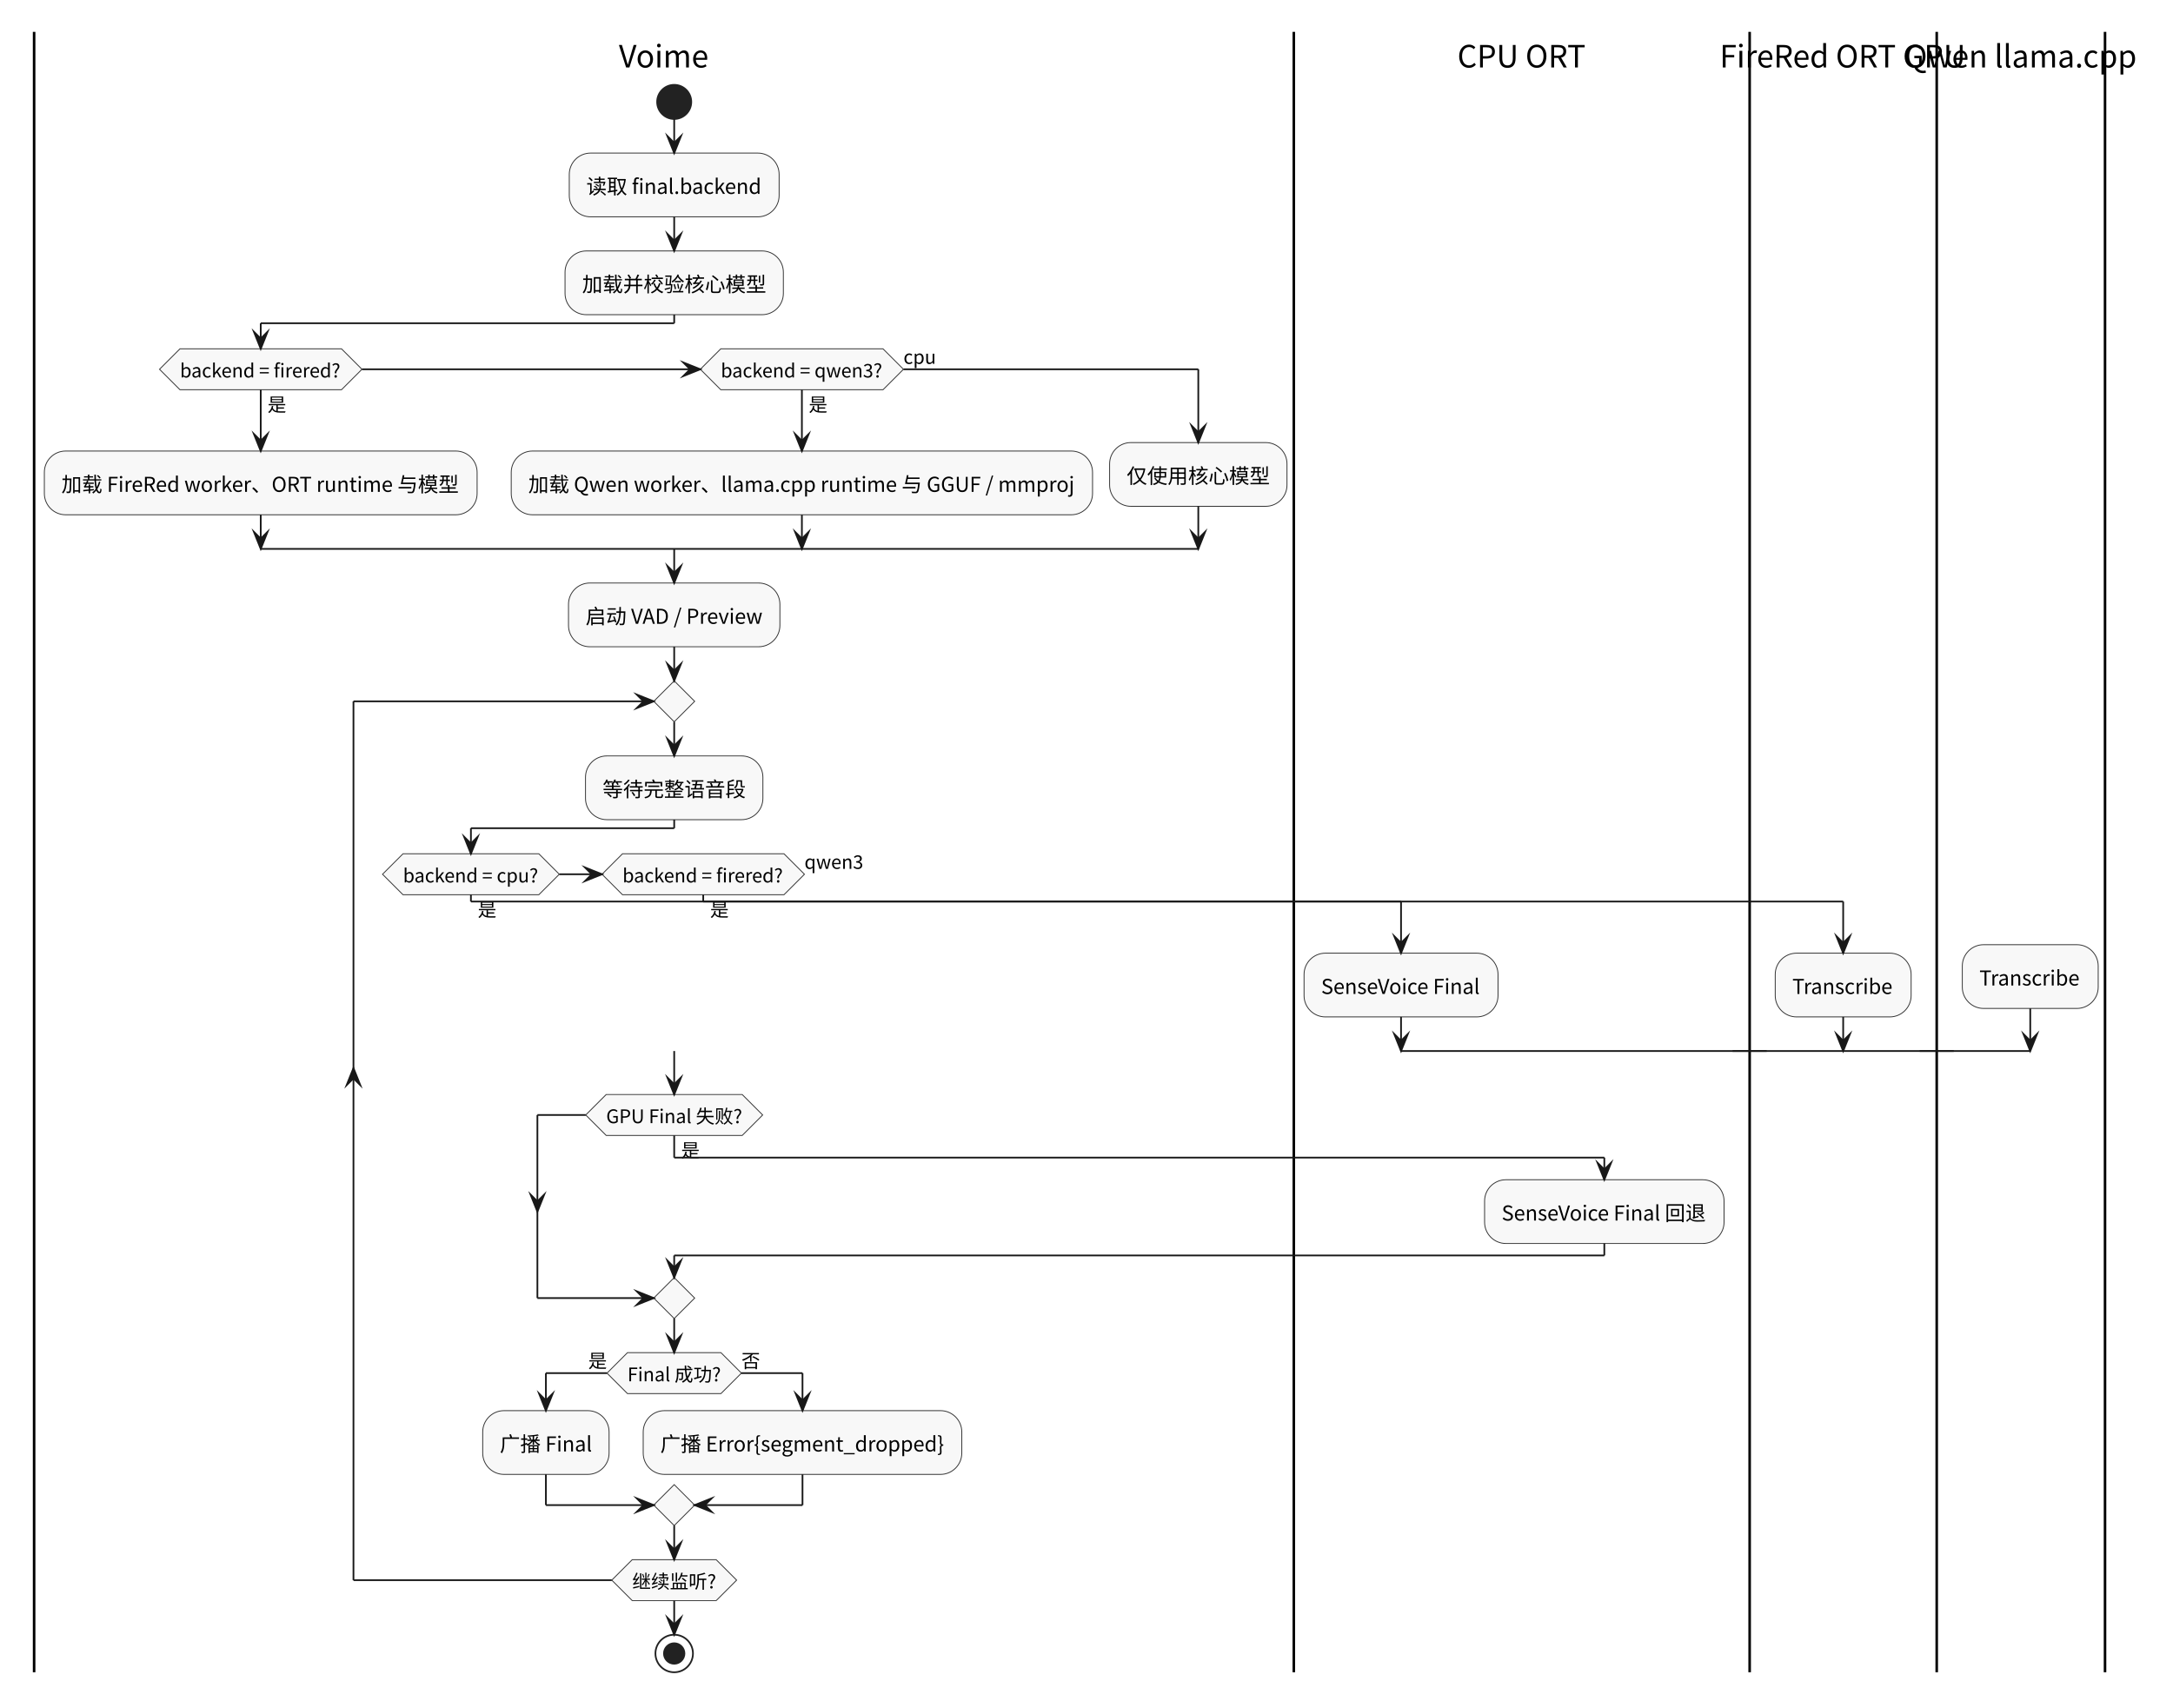
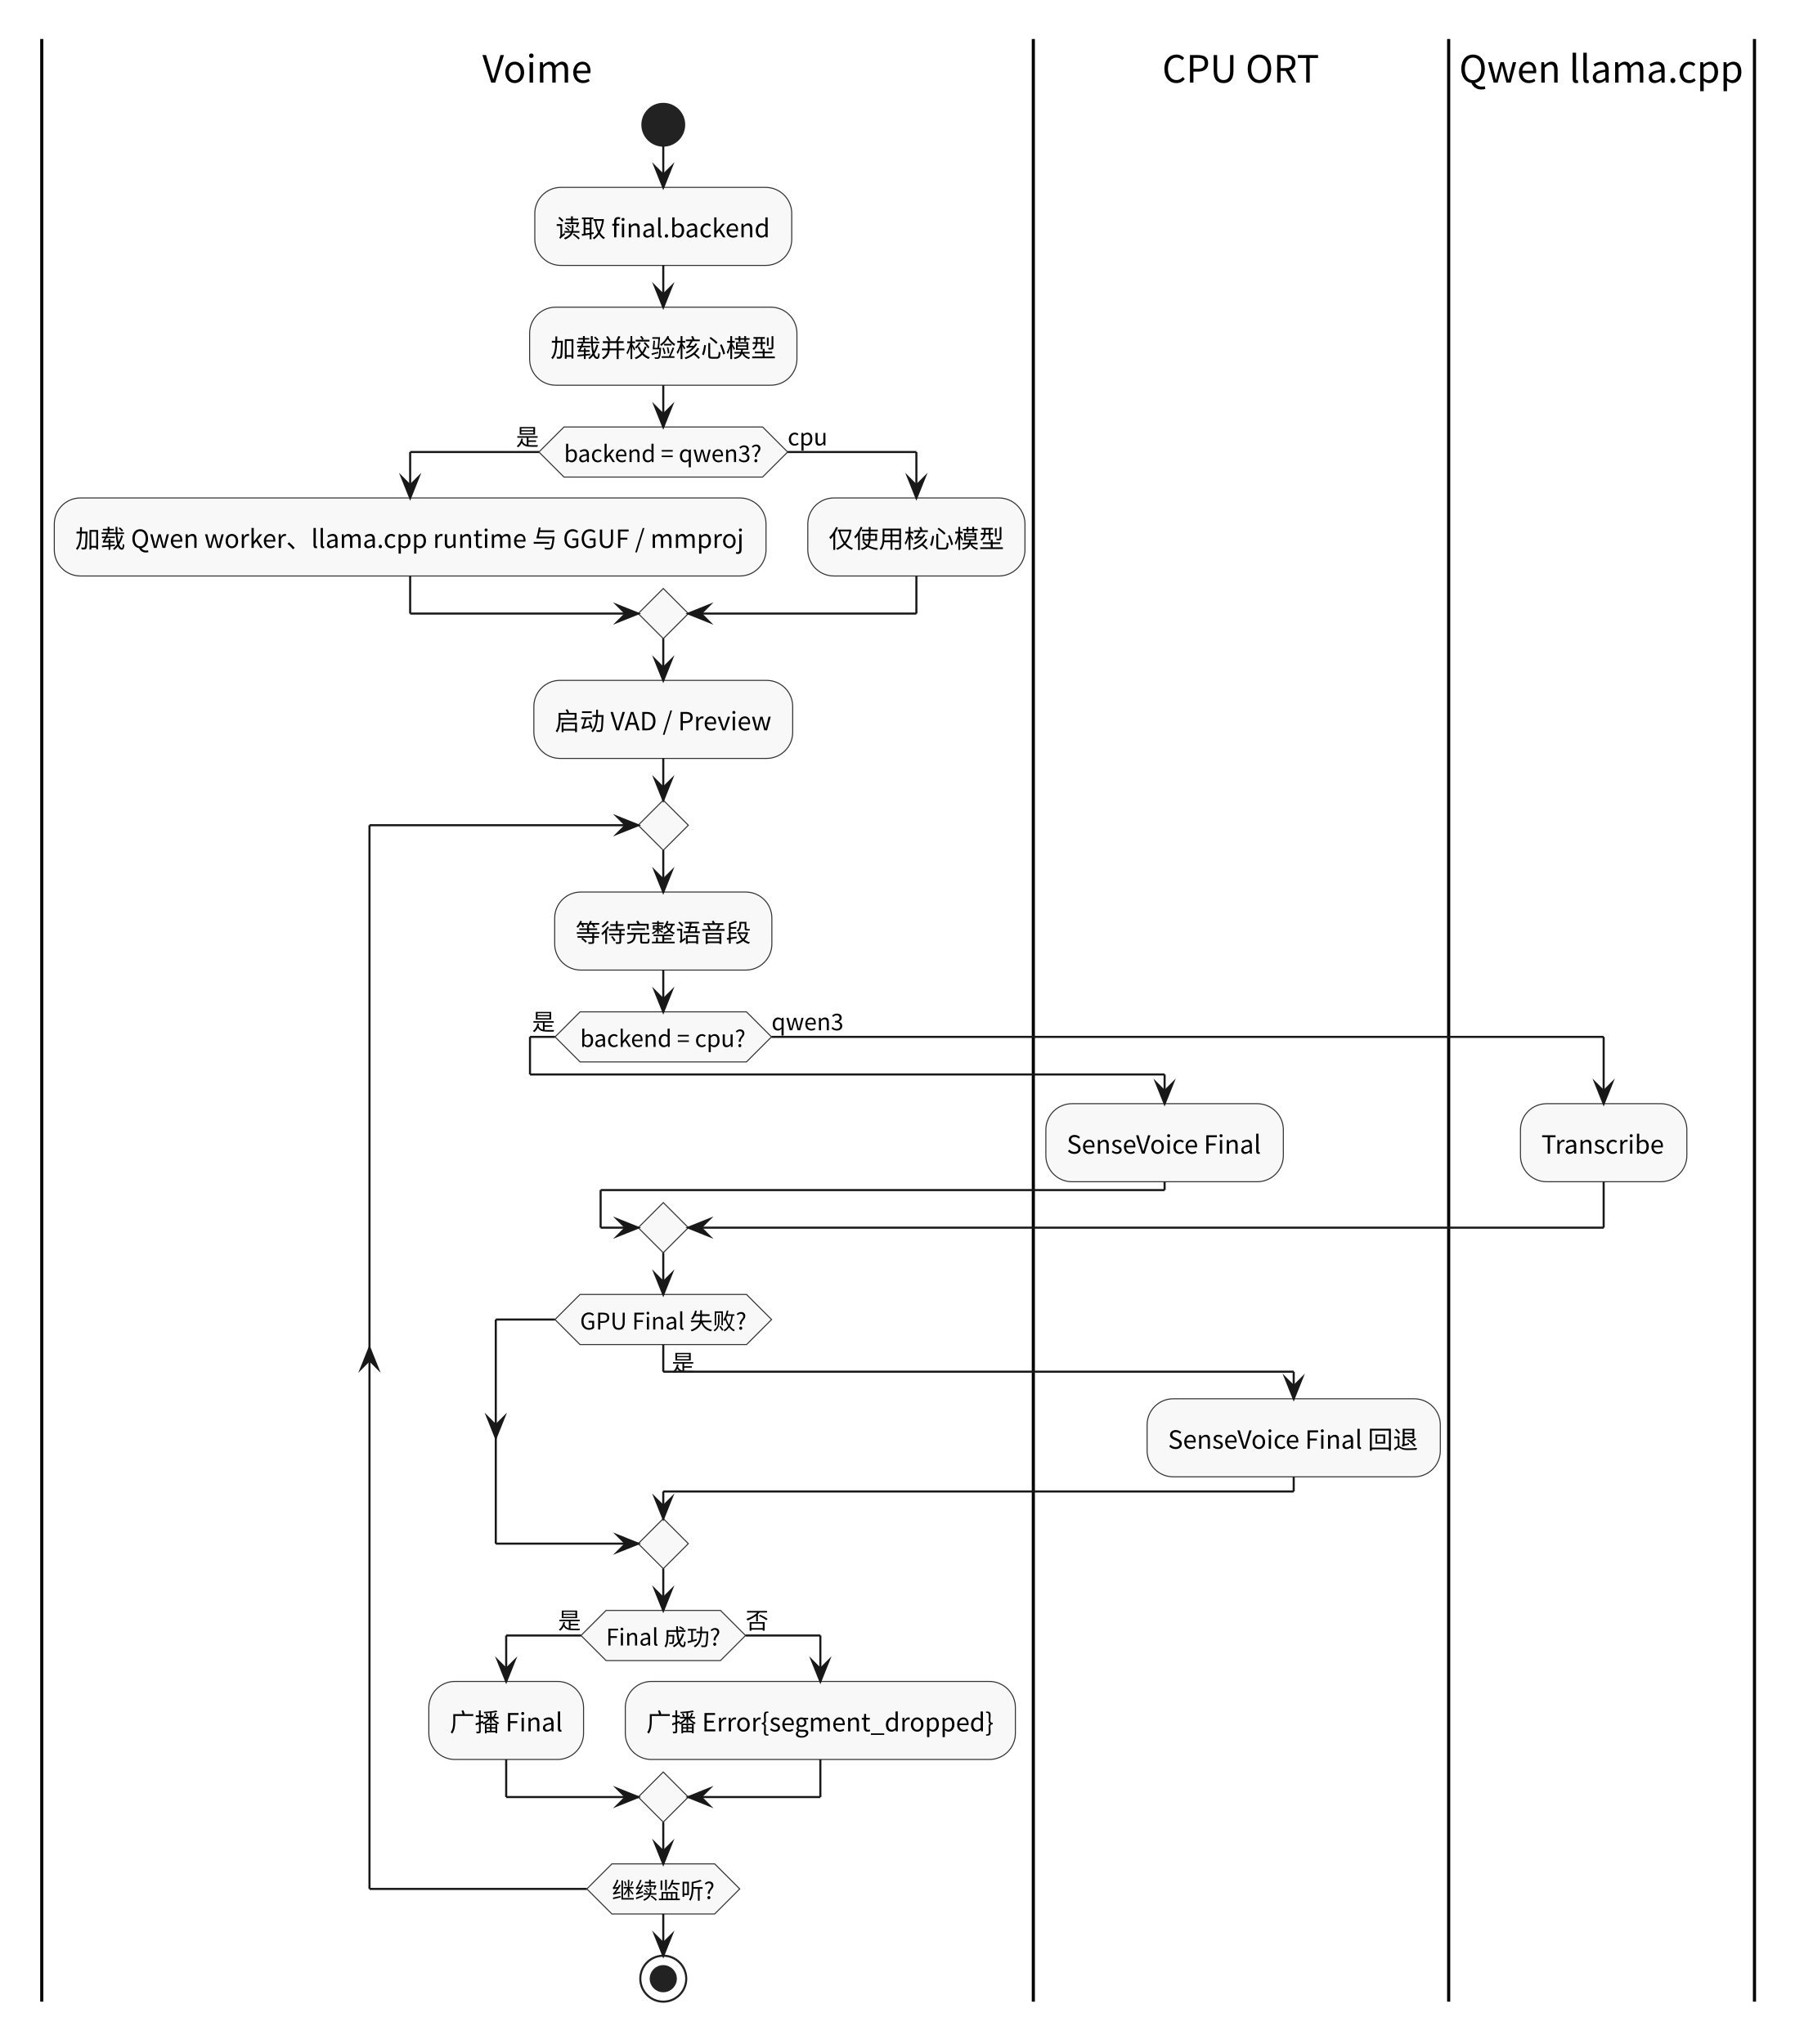
- <svg xmlns="http://www.w3.org/2000/svg" version="1.1" data-diagram-type="ACTIVITY" style="width:1274px;height:1001px;background:#FFFFFF;" width="1274px" height="1001px" viewBox="0 0 1274 1001" zoomAndPan="magnify" preserveAspectRatio="none" contentStyleType="text/css">
+ <svg xmlns="http://www.w3.org/2000/svg" version="1.1" data-diagram-type="ACTIVITY" style="width:868px;height:979px;background:#FFFFFF;" width="868px" height="979px" viewBox="0 0 868 979" zoomAndPan="magnify" preserveAspectRatio="none" contentStyleType="text/css">
  <defs />
  <g font-family="sans-serif" lengthAdjust="spacing">
-     <rect x="20" y="18.684" width="1215.164" height="26.064" fill="none" style="stroke:none;" />
-     <ellipse cx="395.274" cy="59.748" rx="10" ry="10" fill="#222" style="stroke:#222;stroke-width:1;" />
-     <rect x="333.758" y="89.748" width="123.033" height="37.376" fill="#F8F8F8" style="stroke:#333;stroke-width:0.5;" rx="12.5" ry="12.5" />
-     <text x="343.758" y="113.668" fill="#000" font-size="12" textLength="103.033" font-family="'Noto Sans CJK SC'">读取 final.backend</text>
-     <rect x="331.274" y="147.124" width="128.001" height="37.376" fill="#F8F8F8" style="stroke:#333;stroke-width:0.5;" rx="12.5" ry="12.5" />
-     <text x="341.274" y="171.044" fill="#000" font-size="12" textLength="108.001" font-family="'Noto Sans CJK SC'">加载并校验核心模型</text>
-     <polygon points="105.519,204.5,200.206,204.5,212.206,216.5,200.206,228.5,105.519,228.5,93.519,216.5,105.519,204.5" fill="#F8F8F8" style="stroke:#333;stroke-width:0.5;stroke-linejoin:miter;stroke-miterlimit:10;" />
-     <text x="156.863" y="241.26" fill="#000" font-size="11" font-family="'Noto Sans CJK SC'">是</text>
-     <text x="105.519" y="221.296" fill="#000" font-size="11" textLength="94.687" font-family="'Noto Sans CJK SC'">backend = firered?</text>
-     <rect x="26" y="264.428" width="253.726" height="37.376" fill="#F8F8F8" style="stroke:#333;stroke-width:0.5;" rx="12.5" ry="12.5" />
-     <text x="36" y="288.348" fill="#000" font-size="12" textLength="233.726" font-family="'Noto Sans CJK SC'">加载 FireRed worker、ORT runtime 与模型</text>
-     <polygon points="422.59,204.5,517.684,204.5,529.684,216.5,517.684,228.5,422.59,228.5,410.59,216.5,422.59,204.5" fill="#F8F8F8" style="stroke:#333;stroke-width:0.5;stroke-linejoin:miter;stroke-miterlimit:10;" />
-     <text x="474.137" y="241.26" fill="#000" font-size="11" font-family="'Noto Sans CJK SC'">是</text>
-     <text x="422.59" y="221.296" fill="#000" font-size="11" textLength="95.094" font-family="'Noto Sans CJK SC'">backend = qwen3?</text>
-     <text x="529.684" y="213.332" fill="#000" font-size="11" textLength="19.107" font-family="'Noto Sans CJK SC'">cpu</text>
-     <rect x="299.726" y="264.428" width="340.822" height="37.376" fill="#F8F8F8" style="stroke:#333;stroke-width:0.5;" rx="12.5" ry="12.5" />
-     <text x="309.726" y="288.348" fill="#000" font-size="12" textLength="320.822" font-family="'Noto Sans CJK SC'">加载 Qwen worker、llama.cpp runtime 与 GGUF / mmproj</text>
-     <rect x="650.548" y="259.464" width="104.001" height="37.376" fill="#F8F8F8" style="stroke:#333;stroke-width:0.5;" rx="12.5" ry="12.5" />
-     <text x="660.548" y="283.384" fill="#000" font-size="12" textLength="84.001" font-family="'Noto Sans CJK SC'">仅使用核心模型</text>
-     <rect x="333.302" y="341.804" width="123.945" height="37.376" fill="#F8F8F8" style="stroke:#333;stroke-width:0.5;" rx="12.5" ry="12.5" />
-     <text x="343.302" y="365.724" fill="#000" font-size="12" textLength="103.945" font-family="'Noto Sans CJK SC'">启动 VAD / Preview</text>
-     <rect x="343.274" y="443.18" width="104.001" height="37.376" fill="#F8F8F8" style="stroke:#333;stroke-width:0.5;" rx="12.5" ry="12.5" />
-     <text x="353.274" y="467.1" fill="#000" font-size="12" textLength="84.001" font-family="'Noto Sans CJK SC'">等待完整语音段</text>
-     <polygon points="236.267,500.556,315.918,500.556,327.918,512.556,315.918,524.556,236.267,524.556,224.267,512.556,236.267,500.556" fill="#F8F8F8" style="stroke:#333;stroke-width:0.5;stroke-linejoin:miter;stroke-miterlimit:10;" />
-     <text x="280.092" y="537.316" fill="#000" font-size="11" font-family="'Noto Sans CJK SC'">是</text>
-     <text x="236.267" y="517.352" fill="#000" font-size="11" textLength="79.65" font-family="'Noto Sans CJK SC'">backend = cpu?</text>
-     <polygon points="364.953,500.556,459.64,500.556,471.64,512.556,459.64,524.556,364.953,524.556,352.953,512.556,364.953,500.556" fill="#F8F8F8" style="stroke:#333;stroke-width:0.5;stroke-linejoin:miter;stroke-miterlimit:10;" />
-     <text x="416.296" y="537.316" fill="#000" font-size="11" font-family="'Noto Sans CJK SC'">是</text>
-     <text x="364.953" y="517.352" fill="#000" font-size="11" textLength="94.687" font-family="'Noto Sans CJK SC'">backend = firered?</text>
-     <text x="471.64" y="509.388" fill="#000" font-size="11" textLength="34.551" font-family="'Noto Sans CJK SC'">qwen3</text>
-     <polygon points="355.405,641.692,435.144,641.692,447.144,653.692,435.144,665.692,355.405,665.692,343.405,653.692,355.405,641.692" fill="#F8F8F8" style="stroke:#333;stroke-width:0.5;stroke-linejoin:miter;stroke-miterlimit:10;" />
-     <text x="399.274" y="678.452" fill="#000" font-size="11" font-family="'Noto Sans CJK SC'">是</text>
-     <text x="355.405" y="658.488" fill="#000" font-size="11" textLength="79.738" font-family="'Noto Sans CJK SC'">GPU Final 失败?</text>
-     <polygon points="395.274,749.032,407.274,761.032,395.274,773.032,383.274,761.032,395.274,749.032" fill="#F8F8F8" style="stroke:#333;stroke-width:0.5;stroke-linejoin:miter;stroke-miterlimit:10;" />
-     <polygon points="367.874,793.032,422.675,793.032,434.675,805.032,422.675,817.032,367.874,817.032,355.874,805.032,367.874,793.032" fill="#F8F8F8" style="stroke:#333;stroke-width:0.5;stroke-linejoin:miter;stroke-miterlimit:10;" />
-     <text x="367.874" y="809.828" fill="#000" font-size="11" textLength="54.802" font-family="'Noto Sans CJK SC'">Final 成功?</text>
-     <text x="344.874" y="801.864" fill="#000" font-size="11" font-family="'Noto Sans CJK SC'">是</text>
-     <text x="434.675" y="801.864" fill="#000" font-size="11" font-family="'Noto Sans CJK SC'">否</text>
-     <rect x="283.005" y="827.032" width="74.096" height="37.376" fill="#F8F8F8" style="stroke:#333;stroke-width:0.5;" rx="12.5" ry="12.5" />
-     <text x="293.005" y="850.952" fill="#000" font-size="12" textLength="54.096" font-family="'Noto Sans CJK SC'">广播 Final</text>
-     <rect x="377.101" y="827.032" width="186.789" height="37.376" fill="#F8F8F8" style="stroke:#333;stroke-width:0.5;" rx="12.5" ry="12.5" />
-     <text x="387.101" y="850.952" fill="#000" font-size="12" textLength="166.789" font-family="'Noto Sans CJK SC'">广播 Error{segment_dropped}</text>
-     <polygon points="395.274,870.409,407.274,882.409,395.274,894.409,383.274,882.409,395.274,870.409" fill="#F8F8F8" style="stroke:#333;stroke-width:0.5;stroke-linejoin:miter;stroke-miterlimit:10;" />
-     <polygon points="395.274,399.18,407.274,411.18,395.274,423.18,383.274,411.18,395.274,399.18" fill="#F8F8F8" style="stroke:#333;stroke-width:0.5;stroke-linejoin:miter;stroke-miterlimit:10;" />
-     <polygon points="370.667,914.409,419.881,914.409,431.881,926.409,419.881,938.409,370.667,938.409,358.667,926.409,370.667,914.409" fill="#F8F8F8" style="stroke:#333;stroke-width:0.5;stroke-linejoin:miter;stroke-miterlimit:10;" />
-     <text x="370.667" y="931.204" fill="#000" font-size="11" textLength="49.214" font-family="'Noto Sans CJK SC'">继续监听?</text>
-     <ellipse cx="395.274" cy="969.409" rx="11" ry="11" fill="none" style="stroke:#222;stroke-width:1;" />
-     <ellipse cx="395.274" cy="969.409" rx="6" ry="6" fill="#222" style="stroke:#222;stroke-width:1;" />
-     <line x1="20" y1="18.684" x2="20" y2="980.409" style="stroke:#000;stroke-width:1.5;" />
-     <rect x="764.549" y="558.816" width="113.721" height="37.376" fill="#F8F8F8" style="stroke:#333;stroke-width:0.5;" rx="12.5" ry="12.5" />
-     <text x="774.549" y="582.736" fill="#000" font-size="12" textLength="93.721" font-family="'Noto Sans CJK SC'">SenseVoice Final</text>
-     <rect x="870.386" y="691.656" width="140.409" height="37.376" fill="#F8F8F8" style="stroke:#333;stroke-width:0.5;" rx="12.5" ry="12.5" />
-     <text x="880.386" y="715.576" fill="#000" font-size="12" textLength="120.409" font-family="'Noto Sans CJK SC'">SenseVoice Final 回退</text>
-     <line x1="758.549" y1="18.684" x2="758.549" y2="980.409" style="stroke:#000;stroke-width:1.5;" />
-     <rect x="1040.795" y="558.816" width="79.676" height="37.376" fill="#F8F8F8" style="stroke:#333;stroke-width:0.5;" rx="12.5" ry="12.5" />
-     <text x="1050.795" y="582.736" fill="#000" font-size="12" textLength="59.676" font-family="'Noto Sans CJK SC'">Transcribe</text>
-     <line x1="1025.795" y1="18.684" x2="1025.795" y2="980.409" style="stroke:#000;stroke-width:1.5;" />
-     <rect x="1150.472" y="553.852" width="79.676" height="37.376" fill="#F8F8F8" style="stroke:#333;stroke-width:0.5;" rx="12.5" ry="12.5" />
-     <text x="1160.472" y="577.772" fill="#000" font-size="12" textLength="59.676" font-family="'Noto Sans CJK SC'">Transcribe</text>
-     <line x1="1135.472" y1="18.684" x2="1135.472" y2="980.409" style="stroke:#000;stroke-width:1.5;" />
-     <line x1="1234.148" y1="18.684" x2="1234.148" y2="980.409" style="stroke:#000;stroke-width:1.5;" />
-     <line x1="395.274" y1="69.748" x2="395.274" y2="89.748" style="stroke:#181818;stroke-width:1;" />
-     <polygon points="391.274,79.748,395.274,89.748,399.274,79.748,395.274,83.748" fill="#181818" style="stroke:#181818;stroke-width:1;stroke-linejoin:miter;stroke-miterlimit:10;" />
-     <line x1="395.274" y1="127.124" x2="395.274" y2="147.124" style="stroke:#181818;stroke-width:1;" />
-     <polygon points="391.274,137.124,395.274,147.124,399.274,137.124,395.274,141.124" fill="#181818" style="stroke:#181818;stroke-width:1;stroke-linejoin:miter;stroke-miterlimit:10;" />
-     <line x1="152.863" y1="228.5" x2="152.863" y2="264.428" style="stroke:#181818;stroke-width:1;" />
-     <polygon points="148.863,254.428,152.863,264.428,156.863,254.428,152.863,258.428" fill="#181818" style="stroke:#181818;stroke-width:1;stroke-linejoin:miter;stroke-miterlimit:10;" />
-     <line x1="152.863" y1="301.804" x2="152.863" y2="321.804" style="stroke:#181818;stroke-width:1;" />
-     <polygon points="148.863,311.804,152.863,321.804,156.863,311.804,152.863,315.804" fill="#181818" style="stroke:#181818;stroke-width:1;stroke-linejoin:miter;stroke-miterlimit:10;" />
-     <line x1="470.137" y1="228.5" x2="470.137" y2="264.428" style="stroke:#181818;stroke-width:1;" />
-     <polygon points="466.137,254.428,470.137,264.428,474.137,254.428,470.137,258.428" fill="#181818" style="stroke:#181818;stroke-width:1;stroke-linejoin:miter;stroke-miterlimit:10;" />
-     <line x1="470.137" y1="301.804" x2="470.137" y2="321.804" style="stroke:#181818;stroke-width:1;" />
-     <polygon points="466.137,311.804,470.137,321.804,474.137,311.804,470.137,315.804" fill="#181818" style="stroke:#181818;stroke-width:1;stroke-linejoin:miter;stroke-miterlimit:10;" />
-     <line x1="212.206" y1="216.5" x2="410.59" y2="216.5" style="stroke:#181818;stroke-width:1;" />
-     <polygon points="400.59,212.5,410.59,216.5,400.59,220.5,404.59,216.5" fill="#181818" style="stroke:#181818;stroke-width:1;stroke-linejoin:miter;stroke-miterlimit:10;" />
-     <line x1="395.274" y1="184.5" x2="395.274" y2="189.5" style="stroke:#181818;stroke-width:1;" />
-     <line x1="395.274" y1="189.5" x2="152.863" y2="189.5" style="stroke:#181818;stroke-width:1;" />
-     <line x1="152.863" y1="189.5" x2="152.863" y2="204.5" style="stroke:#181818;stroke-width:1;" />
-     <polygon points="148.863,194.5,152.863,204.5,156.863,194.5,152.863,198.5" fill="#181818" style="stroke:#181818;stroke-width:1;stroke-linejoin:miter;stroke-miterlimit:10;" />
-     <line x1="529.684" y1="216.5" x2="702.548" y2="216.5" style="stroke:#181818;stroke-width:1;" />
-     <line x1="702.548" y1="216.5" x2="702.548" y2="259.464" style="stroke:#181818;stroke-width:1;" />
-     <polygon points="698.548,249.464,702.548,259.464,706.548,249.464,702.548,253.464" fill="#181818" style="stroke:#181818;stroke-width:1;stroke-linejoin:miter;stroke-miterlimit:10;" />
-     <line x1="702.548" y1="296.84" x2="702.548" y2="321.804" style="stroke:#181818;stroke-width:1;" />
-     <polygon points="698.548,311.804,702.548,321.804,706.548,311.804,702.548,315.804" fill="#181818" style="stroke:#181818;stroke-width:1;stroke-linejoin:miter;stroke-miterlimit:10;" />
-     <line x1="152.863" y1="321.804" x2="702.548" y2="321.804" style="stroke:#181818;stroke-width:1;" />
-     <line x1="395.274" y1="321.804" x2="395.274" y2="341.804" style="stroke:#181818;stroke-width:1;" />
-     <polygon points="391.274,331.804,395.274,341.804,399.274,331.804,395.274,335.804" fill="#181818" style="stroke:#181818;stroke-width:1;stroke-linejoin:miter;stroke-miterlimit:10;" />
-     <line x1="327.918" y1="512.556" x2="352.953" y2="512.556" style="stroke:#181818;stroke-width:1;" />
-     <polygon points="342.953,508.556,352.953,512.556,342.953,516.556,346.953,512.556" fill="#181818" style="stroke:#181818;stroke-width:1;stroke-linejoin:miter;stroke-miterlimit:10;" />
-     <line x1="395.274" y1="480.556" x2="395.274" y2="485.556" style="stroke:#181818;stroke-width:1;" />
-     <line x1="395.274" y1="485.556" x2="276.092" y2="485.556" style="stroke:#181818;stroke-width:1;" />
-     <line x1="276.092" y1="485.556" x2="276.092" y2="500.556" style="stroke:#181818;stroke-width:1;" />
-     <polygon points="272.092,490.556,276.092,500.556,280.092,490.556,276.092,494.556" fill="#181818" style="stroke:#181818;stroke-width:1;stroke-linejoin:miter;stroke-miterlimit:10;" />
-     <line x1="343.405" y1="653.692" x2="315.07" y2="653.692" style="stroke:#181818;stroke-width:1;" />
-     <polygon points="311.07,700.344,315.07,710.344,319.07,700.344,315.07,704.344" fill="#181818" style="stroke:#181818;stroke-width:1;stroke-linejoin:miter;stroke-miterlimit:10;" />
-     <line x1="315.07" y1="653.692" x2="315.07" y2="761.032" style="stroke:#181818;stroke-width:1;" />
-     <line x1="315.07" y1="761.032" x2="383.274" y2="761.032" style="stroke:#181818;stroke-width:1;" />
-     <polygon points="373.274,757.032,383.274,761.032,373.274,765.032,377.274,761.032" fill="#181818" style="stroke:#181818;stroke-width:1;stroke-linejoin:miter;stroke-miterlimit:10;" />
-     <line x1="395.274" y1="616.192" x2="395.274" y2="641.692" style="stroke:#181818;stroke-width:1;" />
-     <polygon points="391.274,631.692,395.274,641.692,399.274,631.692,395.274,635.692" fill="#181818" style="stroke:#181818;stroke-width:1;stroke-linejoin:miter;stroke-miterlimit:10;" />
-     <line x1="355.874" y1="805.032" x2="320.053" y2="805.032" style="stroke:#181818;stroke-width:1;" />
-     <line x1="320.053" y1="805.032" x2="320.053" y2="827.032" style="stroke:#181818;stroke-width:1;" />
-     <polygon points="316.053,817.032,320.053,827.032,324.053,817.032,320.053,821.032" fill="#181818" style="stroke:#181818;stroke-width:1;stroke-linejoin:miter;stroke-miterlimit:10;" />
-     <line x1="434.675" y1="805.032" x2="470.496" y2="805.032" style="stroke:#181818;stroke-width:1;" />
-     <line x1="470.496" y1="805.032" x2="470.496" y2="827.032" style="stroke:#181818;stroke-width:1;" />
-     <polygon points="466.496,817.032,470.496,827.032,474.496,817.032,470.496,821.032" fill="#181818" style="stroke:#181818;stroke-width:1;stroke-linejoin:miter;stroke-miterlimit:10;" />
-     <line x1="320.053" y1="864.409" x2="320.053" y2="882.409" style="stroke:#181818;stroke-width:1;" />
-     <line x1="320.053" y1="882.409" x2="383.274" y2="882.409" style="stroke:#181818;stroke-width:1;" />
-     <polygon points="373.274,878.409,383.274,882.409,373.274,886.409,377.274,882.409" fill="#181818" style="stroke:#181818;stroke-width:1;stroke-linejoin:miter;stroke-miterlimit:10;" />
-     <line x1="470.496" y1="864.409" x2="470.496" y2="882.409" style="stroke:#181818;stroke-width:1;" />
-     <line x1="470.496" y1="882.409" x2="407.274" y2="882.409" style="stroke:#181818;stroke-width:1;" />
-     <polygon points="417.274,878.409,407.274,882.409,417.274,886.409,413.274,882.409" fill="#181818" style="stroke:#181818;stroke-width:1;stroke-linejoin:miter;stroke-miterlimit:10;" />
-     <line x1="395.274" y1="773.032" x2="395.274" y2="793.032" style="stroke:#181818;stroke-width:1;" />
-     <polygon points="391.274,783.032,395.274,793.032,399.274,783.032,395.274,787.032" fill="#181818" style="stroke:#181818;stroke-width:1;stroke-linejoin:miter;stroke-miterlimit:10;" />
-     <line x1="395.274" y1="423.18" x2="395.274" y2="443.18" style="stroke:#181818;stroke-width:1;" />
-     <polygon points="391.274,433.18,395.274,443.18,399.274,433.18,395.274,437.18" fill="#181818" style="stroke:#181818;stroke-width:1;stroke-linejoin:miter;stroke-miterlimit:10;" />
-     <line x1="358.667" y1="926.409" x2="207.232" y2="926.409" style="stroke:#181818;stroke-width:1;" />
-     <polygon points="203.232,636.192,207.232,626.192,211.232,636.192,207.232,632.192" fill="#181818" style="stroke:#181818;stroke-width:1;stroke-linejoin:miter;stroke-miterlimit:10;" />
-     <line x1="207.232" y1="411.18" x2="207.232" y2="926.409" style="stroke:#181818;stroke-width:1;" />
-     <line x1="207.232" y1="411.18" x2="383.274" y2="411.18" style="stroke:#181818;stroke-width:1;" />
-     <polygon points="373.274,407.18,383.274,411.18,373.274,415.18,377.274,411.18" fill="#181818" style="stroke:#181818;stroke-width:1;stroke-linejoin:miter;stroke-miterlimit:10;" />
-     <line x1="395.274" y1="894.409" x2="395.274" y2="914.409" style="stroke:#181818;stroke-width:1;" />
-     <polygon points="391.274,904.409,395.274,914.409,399.274,904.409,395.274,908.409" fill="#181818" style="stroke:#181818;stroke-width:1;stroke-linejoin:miter;stroke-miterlimit:10;" />
-     <line x1="395.274" y1="379.18" x2="395.274" y2="399.18" style="stroke:#181818;stroke-width:1;" />
-     <polygon points="391.274,389.18,395.274,399.18,399.274,389.18,395.274,393.18" fill="#181818" style="stroke:#181818;stroke-width:1;stroke-linejoin:miter;stroke-miterlimit:10;" />
-     <line x1="395.274" y1="938.409" x2="395.274" y2="958.409" style="stroke:#181818;stroke-width:1;" />
-     <polygon points="391.274,948.409,395.274,958.409,399.274,948.409,395.274,952.409" fill="#181818" style="stroke:#181818;stroke-width:1;stroke-linejoin:miter;stroke-miterlimit:10;" />
-     <line x1="821.409" y1="596.192" x2="821.409" y2="616.192" style="stroke:#181818;stroke-width:1;" />
-     <polygon points="817.409,606.192,821.409,616.192,825.409,606.192,821.409,610.192" fill="#181818" style="stroke:#181818;stroke-width:1;stroke-linejoin:miter;stroke-miterlimit:10;" />
-     <line x1="821.409" y1="616.192" x2="1035.795" y2="616.192" style="stroke:#181818;stroke-width:1;" />
-     <line x1="1080.633" y1="596.192" x2="1080.633" y2="616.192" style="stroke:#181818;stroke-width:1;" />
-     <polygon points="1076.633,606.192,1080.633,616.192,1084.633,606.192,1080.633,610.192" fill="#181818" style="stroke:#181818;stroke-width:1;stroke-linejoin:miter;stroke-miterlimit:10;" />
-     <line x1="1015.795" y1="616.192" x2="1145.472" y2="616.192" style="stroke:#181818;stroke-width:1;" />
-     <line x1="1190.31" y1="591.228" x2="1190.31" y2="616.192" style="stroke:#181818;stroke-width:1;" />
-     <polygon points="1186.31,606.192,1190.31,616.192,1194.31,606.192,1190.31,610.192" fill="#181818" style="stroke:#181818;stroke-width:1;stroke-linejoin:miter;stroke-miterlimit:10;" />
-     <line x1="1125.472" y1="616.192" x2="1190.31" y2="616.192" style="stroke:#181818;stroke-width:1;" />
-     <line x1="276.092" y1="524.556" x2="276.092" y2="528.556" style="stroke:#181818;stroke-width:1;" />
-     <line x1="276.092" y1="528.556" x2="821.409" y2="528.556" style="stroke:#181818;stroke-width:1;" />
-     <line x1="821.409" y1="528.556" x2="821.409" y2="558.816" style="stroke:#181818;stroke-width:1;" />
-     <polygon points="817.409,548.816,821.409,558.816,825.409,548.816,821.409,552.816" fill="#181818" style="stroke:#181818;stroke-width:1;stroke-linejoin:miter;stroke-miterlimit:10;" />
-     <line x1="412.296" y1="524.556" x2="412.296" y2="528.556" style="stroke:#181818;stroke-width:1;" />
-     <line x1="412.296" y1="528.556" x2="1080.633" y2="528.556" style="stroke:#181818;stroke-width:1;" />
-     <line x1="1080.633" y1="528.556" x2="1080.633" y2="558.816" style="stroke:#181818;stroke-width:1;" />
-     <polygon points="1076.633,548.816,1080.633,558.816,1084.633,548.816,1080.633,552.816" fill="#181818" style="stroke:#181818;stroke-width:1;stroke-linejoin:miter;stroke-miterlimit:10;" />
-     <line x1="395.274" y1="665.692" x2="395.274" y2="678.674" style="stroke:#181818;stroke-width:1;" />
-     <line x1="395.274" y1="678.674" x2="940.591" y2="678.674" style="stroke:#181818;stroke-width:1;" />
-     <line x1="940.591" y1="678.674" x2="940.591" y2="691.656" style="stroke:#181818;stroke-width:1;" />
-     <polygon points="936.591,681.656,940.591,691.656,944.591,681.656,940.591,685.656" fill="#181818" style="stroke:#181818;stroke-width:1;stroke-linejoin:miter;stroke-miterlimit:10;" />
-     <line x1="940.591" y1="729.032" x2="940.591" y2="736.05" style="stroke:#181818;stroke-width:1;" />
-     <line x1="940.591" y1="736.05" x2="395.274" y2="736.05" style="stroke:#181818;stroke-width:1;" />
-     <line x1="395.274" y1="736.05" x2="395.274" y2="749.032" style="stroke:#181818;stroke-width:1;" />
-     <polygon points="391.274,739.032,395.274,749.032,399.274,739.032,395.274,743.032" fill="#181818" style="stroke:#181818;stroke-width:1;stroke-linejoin:miter;stroke-miterlimit:10;" />
-     <text x="362.85" y="39.564" fill="#000" font-size="18" textLength="52.848" font-family="'Noto Sans CJK SC'">Voime</text>
-     <text x="854.444" y="39.564" fill="#000" font-size="18" textLength="75.456" font-family="'Noto Sans CJK SC'">CPU ORT</text>
-     <text x="1008.229" y="39.564" fill="#000" font-size="18" textLength="144.809" font-family="'Noto Sans CJK SC'">FireRed ORT GPU</text>
-     <text x="1116.59" y="39.564" fill="#000" font-size="18" textLength="136.439" font-family="'Noto Sans CJK SC'">Qwen llama.cpp</text>
+     <rect x="20" y="18.684" width="821.168" height="26.064" fill="none" style="stroke:none;" />
+     <ellipse cx="317.617" cy="59.748" rx="10" ry="10" fill="#222" style="stroke:#222;stroke-width:1;" />
+     <rect x="256.101" y="89.748" width="123.033" height="37.376" fill="#F8F8F8" style="stroke:#333;stroke-width:0.5;" rx="12.5" ry="12.5" />
+     <text x="266.101" y="113.668" fill="#000" font-size="12" textLength="103.033" font-family="'Noto Sans CJK SC'">读取 final.backend</text>
+     <rect x="253.616" y="147.124" width="128.001" height="37.376" fill="#F8F8F8" style="stroke:#333;stroke-width:0.5;" rx="12.5" ry="12.5" />
+     <text x="263.616" y="171.044" fill="#000" font-size="12" textLength="108.001" font-family="'Noto Sans CJK SC'">加载并校验核心模型</text>
+     <polygon points="270.07,204.5,365.164,204.5,377.164,216.5,365.164,228.5,270.07,228.5,258.07,216.5,270.07,204.5" fill="#F8F8F8" style="stroke:#333;stroke-width:0.5;stroke-linejoin:miter;stroke-miterlimit:10;" />
+     <text x="270.07" y="221.296" fill="#000" font-size="11" textLength="95.094" font-family="'Noto Sans CJK SC'">backend = qwen3?</text>
+     <text x="247.07" y="213.332" fill="#000" font-size="11" font-family="'Noto Sans CJK SC'">是</text>
+     <text x="377.164" y="213.332" fill="#000" font-size="11" textLength="19.107" font-family="'Noto Sans CJK SC'">cpu</text>
+     <rect x="26" y="238.5" width="340.822" height="37.376" fill="#F8F8F8" style="stroke:#333;stroke-width:0.5;" rx="12.5" ry="12.5" />
+     <text x="36" y="262.42" fill="#000" font-size="12" textLength="320.822" font-family="'Noto Sans CJK SC'">加载 Qwen worker、llama.cpp runtime 与 GGUF / mmproj</text>
+     <rect x="386.822" y="238.5" width="104.001" height="37.376" fill="#F8F8F8" style="stroke:#333;stroke-width:0.5;" rx="12.5" ry="12.5" />
+     <text x="396.822" y="262.42" fill="#000" font-size="12" textLength="84.001" font-family="'Noto Sans CJK SC'">仅使用核心模型</text>
+     <polygon points="317.617,281.876,329.617,293.876,317.617,305.876,305.617,293.876,317.617,281.876" fill="#F8F8F8" style="stroke:#333;stroke-width:0.5;stroke-linejoin:miter;stroke-miterlimit:10;" />
+     <rect x="255.645" y="325.876" width="123.945" height="37.376" fill="#F8F8F8" style="stroke:#333;stroke-width:0.5;" rx="12.5" ry="12.5" />
+     <text x="265.645" y="349.796" fill="#000" font-size="12" textLength="103.945" font-family="'Noto Sans CJK SC'">启动 VAD / Preview</text>
+     <rect x="265.617" y="427.252" width="104.001" height="37.376" fill="#F8F8F8" style="stroke:#333;stroke-width:0.5;" rx="12.5" ry="12.5" />
+     <text x="275.617" y="451.172" fill="#000" font-size="12" textLength="84.001" font-family="'Noto Sans CJK SC'">等待完整语音段</text>
+     <polygon points="277.792,484.628,357.442,484.628,369.442,496.628,357.442,508.628,277.792,508.628,265.792,496.628,277.792,484.628" fill="#F8F8F8" style="stroke:#333;stroke-width:0.5;stroke-linejoin:miter;stroke-miterlimit:10;" />
+     <text x="277.792" y="501.424" fill="#000" font-size="11" textLength="79.65" font-family="'Noto Sans CJK SC'">backend = cpu?</text>
+     <text x="254.792" y="493.46" fill="#000" font-size="11" font-family="'Noto Sans CJK SC'">是</text>
+     <text x="369.442" y="493.46" fill="#000" font-size="11" textLength="34.551" font-family="'Noto Sans CJK SC'">qwen3</text>
+     <polygon points="317.617,576.005,329.617,588.005,317.617,600.005,305.617,588.005,317.617,576.005" fill="#F8F8F8" style="stroke:#333;stroke-width:0.5;stroke-linejoin:miter;stroke-miterlimit:10;" />
+     <polygon points="277.748,620.005,357.486,620.005,369.486,632.005,357.486,644.005,277.748,644.005,265.748,632.005,277.748,620.005" fill="#F8F8F8" style="stroke:#333;stroke-width:0.5;stroke-linejoin:miter;stroke-miterlimit:10;" />
+     <text x="321.617" y="656.764" fill="#000" font-size="11" font-family="'Noto Sans CJK SC'">是</text>
+     <text x="277.748" y="636.8" fill="#000" font-size="11" textLength="79.738" font-family="'Noto Sans CJK SC'">GPU Final 失败?</text>
+     <polygon points="317.617,727.345,329.617,739.345,317.617,751.345,305.617,739.345,317.617,727.345" fill="#F8F8F8" style="stroke:#333;stroke-width:0.5;stroke-linejoin:miter;stroke-miterlimit:10;" />
+     <polygon points="290.216,771.345,345.018,771.345,357.018,783.345,345.018,795.345,290.216,795.345,278.216,783.345,290.216,771.345" fill="#F8F8F8" style="stroke:#333;stroke-width:0.5;stroke-linejoin:miter;stroke-miterlimit:10;" />
+     <text x="290.216" y="788.141" fill="#000" font-size="11" textLength="54.802" font-family="'Noto Sans CJK SC'">Final 成功?</text>
+     <text x="267.216" y="780.177" fill="#000" font-size="11" font-family="'Noto Sans CJK SC'">是</text>
+     <text x="357.018" y="780.177" fill="#000" font-size="11" font-family="'Noto Sans CJK SC'">否</text>
+     <rect x="205.347" y="805.345" width="74.096" height="37.376" fill="#F8F8F8" style="stroke:#333;stroke-width:0.5;" rx="12.5" ry="12.5" />
+     <text x="215.347" y="829.265" fill="#000" font-size="12" textLength="54.096" font-family="'Noto Sans CJK SC'">广播 Final</text>
+     <rect x="299.444" y="805.345" width="186.789" height="37.376" fill="#F8F8F8" style="stroke:#333;stroke-width:0.5;" rx="12.5" ry="12.5" />
+     <text x="309.444" y="829.265" fill="#000" font-size="12" textLength="166.789" font-family="'Noto Sans CJK SC'">广播 Error{segment_dropped}</text>
+     <polygon points="317.617,848.721,329.617,860.721,317.617,872.721,305.617,860.721,317.617,848.721" fill="#F8F8F8" style="stroke:#333;stroke-width:0.5;stroke-linejoin:miter;stroke-miterlimit:10;" />
+     <polygon points="317.617,383.252,329.617,395.252,317.617,407.252,305.617,395.252,317.617,383.252" fill="#F8F8F8" style="stroke:#333;stroke-width:0.5;stroke-linejoin:miter;stroke-miterlimit:10;" />
+     <polygon points="293.01,892.721,342.224,892.721,354.224,904.721,342.224,916.721,293.01,916.721,281.01,904.721,293.01,892.721" fill="#F8F8F8" style="stroke:#333;stroke-width:0.5;stroke-linejoin:miter;stroke-miterlimit:10;" />
+     <text x="293.01" y="909.517" fill="#000" font-size="11" textLength="49.214" font-family="'Noto Sans CJK SC'">继续监听?</text>
+     <ellipse cx="317.617" cy="947.721" rx="11" ry="11" fill="none" style="stroke:#222;stroke-width:1;" />
+     <ellipse cx="317.617" cy="947.721" rx="6" ry="6" fill="#222" style="stroke:#222;stroke-width:1;" />
+     <line x1="20" y1="18.684" x2="20" y2="958.721" style="stroke:#000;stroke-width:1.5;" />
+     <rect x="500.823" y="528.628" width="113.721" height="37.376" fill="#F8F8F8" style="stroke:#333;stroke-width:0.5;" rx="12.5" ry="12.5" />
+     <text x="510.823" y="552.549" fill="#000" font-size="12" textLength="93.721" font-family="'Noto Sans CJK SC'">SenseVoice Final</text>
+     <rect x="549.304" y="669.968" width="140.409" height="37.376" fill="#F8F8F8" style="stroke:#333;stroke-width:0.5;" rx="12.5" ry="12.5" />
+     <text x="559.304" y="693.889" fill="#000" font-size="12" textLength="120.409" font-family="'Noto Sans CJK SC'">SenseVoice Final 回退</text>
+     <line x1="494.823" y1="18.684" x2="494.823" y2="958.721" style="stroke:#000;stroke-width:1.5;" />
+     <rect x="728.094" y="528.628" width="79.676" height="37.376" fill="#F8F8F8" style="stroke:#333;stroke-width:0.5;" rx="12.5" ry="12.5" />
+     <text x="738.094" y="552.549" fill="#000" font-size="12" textLength="59.676" font-family="'Noto Sans CJK SC'">Transcribe</text>
+     <line x1="693.713" y1="18.684" x2="693.713" y2="958.721" style="stroke:#000;stroke-width:1.5;" />
+     <line x1="840.152" y1="18.684" x2="840.152" y2="958.721" style="stroke:#000;stroke-width:1.5;" />
+     <line x1="317.617" y1="69.748" x2="317.617" y2="89.748" style="stroke:#181818;stroke-width:1;" />
+     <polygon points="313.617,79.748,317.617,89.748,321.617,79.748,317.617,83.748" fill="#181818" style="stroke:#181818;stroke-width:1;stroke-linejoin:miter;stroke-miterlimit:10;" />
+     <line x1="317.617" y1="127.124" x2="317.617" y2="147.124" style="stroke:#181818;stroke-width:1;" />
+     <polygon points="313.617,137.124,317.617,147.124,321.617,137.124,317.617,141.124" fill="#181818" style="stroke:#181818;stroke-width:1;stroke-linejoin:miter;stroke-miterlimit:10;" />
+     <line x1="258.07" y1="216.5" x2="196.411" y2="216.5" style="stroke:#181818;stroke-width:1;" />
+     <line x1="196.411" y1="216.5" x2="196.411" y2="238.5" style="stroke:#181818;stroke-width:1;" />
+     <polygon points="192.411,228.5,196.411,238.5,200.411,228.5,196.411,232.5" fill="#181818" style="stroke:#181818;stroke-width:1;stroke-linejoin:miter;stroke-miterlimit:10;" />
+     <line x1="377.164" y1="216.5" x2="438.823" y2="216.5" style="stroke:#181818;stroke-width:1;" />
+     <line x1="438.823" y1="216.5" x2="438.823" y2="238.5" style="stroke:#181818;stroke-width:1;" />
+     <polygon points="434.823,228.5,438.823,238.5,442.823,228.5,438.823,232.5" fill="#181818" style="stroke:#181818;stroke-width:1;stroke-linejoin:miter;stroke-miterlimit:10;" />
+     <line x1="196.411" y1="275.876" x2="196.411" y2="293.876" style="stroke:#181818;stroke-width:1;" />
+     <line x1="196.411" y1="293.876" x2="305.617" y2="293.876" style="stroke:#181818;stroke-width:1;" />
+     <polygon points="295.617,289.876,305.617,293.876,295.617,297.876,299.617,293.876" fill="#181818" style="stroke:#181818;stroke-width:1;stroke-linejoin:miter;stroke-miterlimit:10;" />
+     <line x1="438.823" y1="275.876" x2="438.823" y2="293.876" style="stroke:#181818;stroke-width:1;" />
+     <line x1="438.823" y1="293.876" x2="329.617" y2="293.876" style="stroke:#181818;stroke-width:1;" />
+     <polygon points="339.617,289.876,329.617,293.876,339.617,297.876,335.617,293.876" fill="#181818" style="stroke:#181818;stroke-width:1;stroke-linejoin:miter;stroke-miterlimit:10;" />
+     <line x1="317.617" y1="184.5" x2="317.617" y2="204.5" style="stroke:#181818;stroke-width:1;" />
+     <polygon points="313.617,194.5,317.617,204.5,321.617,194.5,317.617,198.5" fill="#181818" style="stroke:#181818;stroke-width:1;stroke-linejoin:miter;stroke-miterlimit:10;" />
+     <line x1="317.617" y1="305.876" x2="317.617" y2="325.876" style="stroke:#181818;stroke-width:1;" />
+     <polygon points="313.617,315.876,317.617,325.876,321.617,315.876,317.617,319.876" fill="#181818" style="stroke:#181818;stroke-width:1;stroke-linejoin:miter;stroke-miterlimit:10;" />
+     <line x1="317.617" y1="464.628" x2="317.617" y2="484.628" style="stroke:#181818;stroke-width:1;" />
+     <polygon points="313.617,474.628,317.617,484.628,321.617,474.628,317.617,478.628" fill="#181818" style="stroke:#181818;stroke-width:1;stroke-linejoin:miter;stroke-miterlimit:10;" />
+     <line x1="265.748" y1="632.005" x2="237.412" y2="632.005" style="stroke:#181818;stroke-width:1;" />
+     <polygon points="233.412,678.657,237.412,688.657,241.412,678.657,237.412,682.657" fill="#181818" style="stroke:#181818;stroke-width:1;stroke-linejoin:miter;stroke-miterlimit:10;" />
+     <line x1="237.412" y1="632.005" x2="237.412" y2="739.345" style="stroke:#181818;stroke-width:1;" />
+     <line x1="237.412" y1="739.345" x2="305.617" y2="739.345" style="stroke:#181818;stroke-width:1;" />
+     <polygon points="295.617,735.345,305.617,739.345,295.617,743.345,299.617,739.345" fill="#181818" style="stroke:#181818;stroke-width:1;stroke-linejoin:miter;stroke-miterlimit:10;" />
+     <line x1="317.617" y1="600.005" x2="317.617" y2="620.005" style="stroke:#181818;stroke-width:1;" />
+     <polygon points="313.617,610.005,317.617,620.005,321.617,610.005,317.617,614.005" fill="#181818" style="stroke:#181818;stroke-width:1;stroke-linejoin:miter;stroke-miterlimit:10;" />
+     <line x1="278.216" y1="783.345" x2="242.395" y2="783.345" style="stroke:#181818;stroke-width:1;" />
+     <line x1="242.395" y1="783.345" x2="242.395" y2="805.345" style="stroke:#181818;stroke-width:1;" />
+     <polygon points="238.395,795.345,242.395,805.345,246.395,795.345,242.395,799.345" fill="#181818" style="stroke:#181818;stroke-width:1;stroke-linejoin:miter;stroke-miterlimit:10;" />
+     <line x1="357.018" y1="783.345" x2="392.838" y2="783.345" style="stroke:#181818;stroke-width:1;" />
+     <line x1="392.838" y1="783.345" x2="392.838" y2="805.345" style="stroke:#181818;stroke-width:1;" />
+     <polygon points="388.838,795.345,392.838,805.345,396.838,795.345,392.838,799.345" fill="#181818" style="stroke:#181818;stroke-width:1;stroke-linejoin:miter;stroke-miterlimit:10;" />
+     <line x1="242.395" y1="842.721" x2="242.395" y2="860.721" style="stroke:#181818;stroke-width:1;" />
+     <line x1="242.395" y1="860.721" x2="305.617" y2="860.721" style="stroke:#181818;stroke-width:1;" />
+     <polygon points="295.617,856.721,305.617,860.721,295.617,864.721,299.617,860.721" fill="#181818" style="stroke:#181818;stroke-width:1;stroke-linejoin:miter;stroke-miterlimit:10;" />
+     <line x1="392.838" y1="842.721" x2="392.838" y2="860.721" style="stroke:#181818;stroke-width:1;" />
+     <line x1="392.838" y1="860.721" x2="329.617" y2="860.721" style="stroke:#181818;stroke-width:1;" />
+     <polygon points="339.617,856.721,329.617,860.721,339.617,864.721,335.617,860.721" fill="#181818" style="stroke:#181818;stroke-width:1;stroke-linejoin:miter;stroke-miterlimit:10;" />
+     <line x1="317.617" y1="751.345" x2="317.617" y2="771.345" style="stroke:#181818;stroke-width:1;" />
+     <polygon points="313.617,761.345,317.617,771.345,321.617,761.345,317.617,765.345" fill="#181818" style="stroke:#181818;stroke-width:1;stroke-linejoin:miter;stroke-miterlimit:10;" />
+     <line x1="317.617" y1="407.252" x2="317.617" y2="427.252" style="stroke:#181818;stroke-width:1;" />
+     <polygon points="313.617,417.252,317.617,427.252,321.617,417.252,317.617,421.252" fill="#181818" style="stroke:#181818;stroke-width:1;stroke-linejoin:miter;stroke-miterlimit:10;" />
+     <line x1="281.01" y1="904.721" x2="176.931" y2="904.721" style="stroke:#181818;stroke-width:1;" />
+     <polygon points="172.931,655.468,176.931,645.468,180.931,655.468,176.931,651.468" fill="#181818" style="stroke:#181818;stroke-width:1;stroke-linejoin:miter;stroke-miterlimit:10;" />
+     <line x1="176.931" y1="395.252" x2="176.931" y2="904.721" style="stroke:#181818;stroke-width:1;" />
+     <line x1="176.931" y1="395.252" x2="305.617" y2="395.252" style="stroke:#181818;stroke-width:1;" />
+     <polygon points="295.617,391.252,305.617,395.252,295.617,399.252,299.617,395.252" fill="#181818" style="stroke:#181818;stroke-width:1;stroke-linejoin:miter;stroke-miterlimit:10;" />
+     <line x1="317.617" y1="872.721" x2="317.617" y2="892.721" style="stroke:#181818;stroke-width:1;" />
+     <polygon points="313.617,882.721,317.617,892.721,321.617,882.721,317.617,886.721" fill="#181818" style="stroke:#181818;stroke-width:1;stroke-linejoin:miter;stroke-miterlimit:10;" />
+     <line x1="317.617" y1="363.252" x2="317.617" y2="383.252" style="stroke:#181818;stroke-width:1;" />
+     <polygon points="313.617,373.252,317.617,383.252,321.617,373.252,317.617,377.252" fill="#181818" style="stroke:#181818;stroke-width:1;stroke-linejoin:miter;stroke-miterlimit:10;" />
+     <line x1="317.617" y1="916.721" x2="317.617" y2="936.721" style="stroke:#181818;stroke-width:1;" />
+     <polygon points="313.617,926.721,317.617,936.721,321.617,926.721,317.617,930.721" fill="#181818" style="stroke:#181818;stroke-width:1;stroke-linejoin:miter;stroke-miterlimit:10;" />
+     <line x1="265.792" y1="496.628" x2="253.792" y2="496.628" style="stroke:#181818;stroke-width:1;" />
+     <line x1="253.792" y1="496.628" x2="253.792" y2="514.628" style="stroke:#181818;stroke-width:1;" />
+     <line x1="253.792" y1="514.628" x2="557.683" y2="514.628" style="stroke:#181818;stroke-width:1;" />
+     <line x1="557.683" y1="514.628" x2="557.683" y2="528.628" style="stroke:#181818;stroke-width:1;" />
+     <polygon points="553.683,518.628,557.683,528.628,561.683,518.628,557.683,522.628" fill="#181818" style="stroke:#181818;stroke-width:1;stroke-linejoin:miter;stroke-miterlimit:10;" />
+     <line x1="369.442" y1="496.628" x2="767.932" y2="496.628" style="stroke:#181818;stroke-width:1;" />
+     <line x1="767.932" y1="496.628" x2="767.932" y2="528.628" style="stroke:#181818;stroke-width:1;" />
+     <polygon points="763.932,518.628,767.932,528.628,771.932,518.628,767.932,522.628" fill="#181818" style="stroke:#181818;stroke-width:1;stroke-linejoin:miter;stroke-miterlimit:10;" />
+     <line x1="557.683" y1="566.005" x2="557.683" y2="570.005" style="stroke:#181818;stroke-width:1;" />
+     <line x1="557.683" y1="570.005" x2="287.617" y2="570.005" style="stroke:#181818;stroke-width:1;" />
+     <line x1="287.617" y1="570.005" x2="287.617" y2="588.005" style="stroke:#181818;stroke-width:1;" />
+     <line x1="287.617" y1="588.005" x2="305.617" y2="588.005" style="stroke:#181818;stroke-width:1;" />
+     <polygon points="295.617,584.005,305.617,588.005,295.617,592.005,299.617,588.005" fill="#181818" style="stroke:#181818;stroke-width:1;stroke-linejoin:miter;stroke-miterlimit:10;" />
+     <line x1="767.932" y1="566.005" x2="767.932" y2="588.005" style="stroke:#181818;stroke-width:1;" />
+     <line x1="767.932" y1="588.005" x2="329.617" y2="588.005" style="stroke:#181818;stroke-width:1;" />
+     <polygon points="339.617,584.005,329.617,588.005,339.617,592.005,335.617,588.005" fill="#181818" style="stroke:#181818;stroke-width:1;stroke-linejoin:miter;stroke-miterlimit:10;" />
+     <line x1="317.617" y1="644.005" x2="317.617" y2="656.987" style="stroke:#181818;stroke-width:1;" />
+     <line x1="317.617" y1="656.987" x2="619.508" y2="656.987" style="stroke:#181818;stroke-width:1;" />
+     <line x1="619.508" y1="656.987" x2="619.508" y2="669.968" style="stroke:#181818;stroke-width:1;" />
+     <polygon points="615.508,659.968,619.508,669.968,623.508,659.968,619.508,663.968" fill="#181818" style="stroke:#181818;stroke-width:1;stroke-linejoin:miter;stroke-miterlimit:10;" />
+     <line x1="619.508" y1="707.345" x2="619.508" y2="714.363" style="stroke:#181818;stroke-width:1;" />
+     <line x1="619.508" y1="714.363" x2="317.617" y2="714.363" style="stroke:#181818;stroke-width:1;" />
+     <line x1="317.617" y1="714.363" x2="317.617" y2="727.345" style="stroke:#181818;stroke-width:1;" />
+     <polygon points="313.617,717.345,317.617,727.345,321.617,717.345,317.617,721.345" fill="#181818" style="stroke:#181818;stroke-width:1;stroke-linejoin:miter;stroke-miterlimit:10;" />
+     <text x="230.988" y="39.564" fill="#000" font-size="18" textLength="52.848" font-family="'Noto Sans CJK SC'">Voime</text>
+     <text x="556.54" y="39.564" fill="#000" font-size="18" textLength="75.456" font-family="'Noto Sans CJK SC'">CPU ORT</text>
+     <text x="698.713" y="39.564" fill="#000" font-size="18" textLength="136.439" font-family="'Noto Sans CJK SC'">Qwen llama.cpp</text>
  </g>
</svg>
